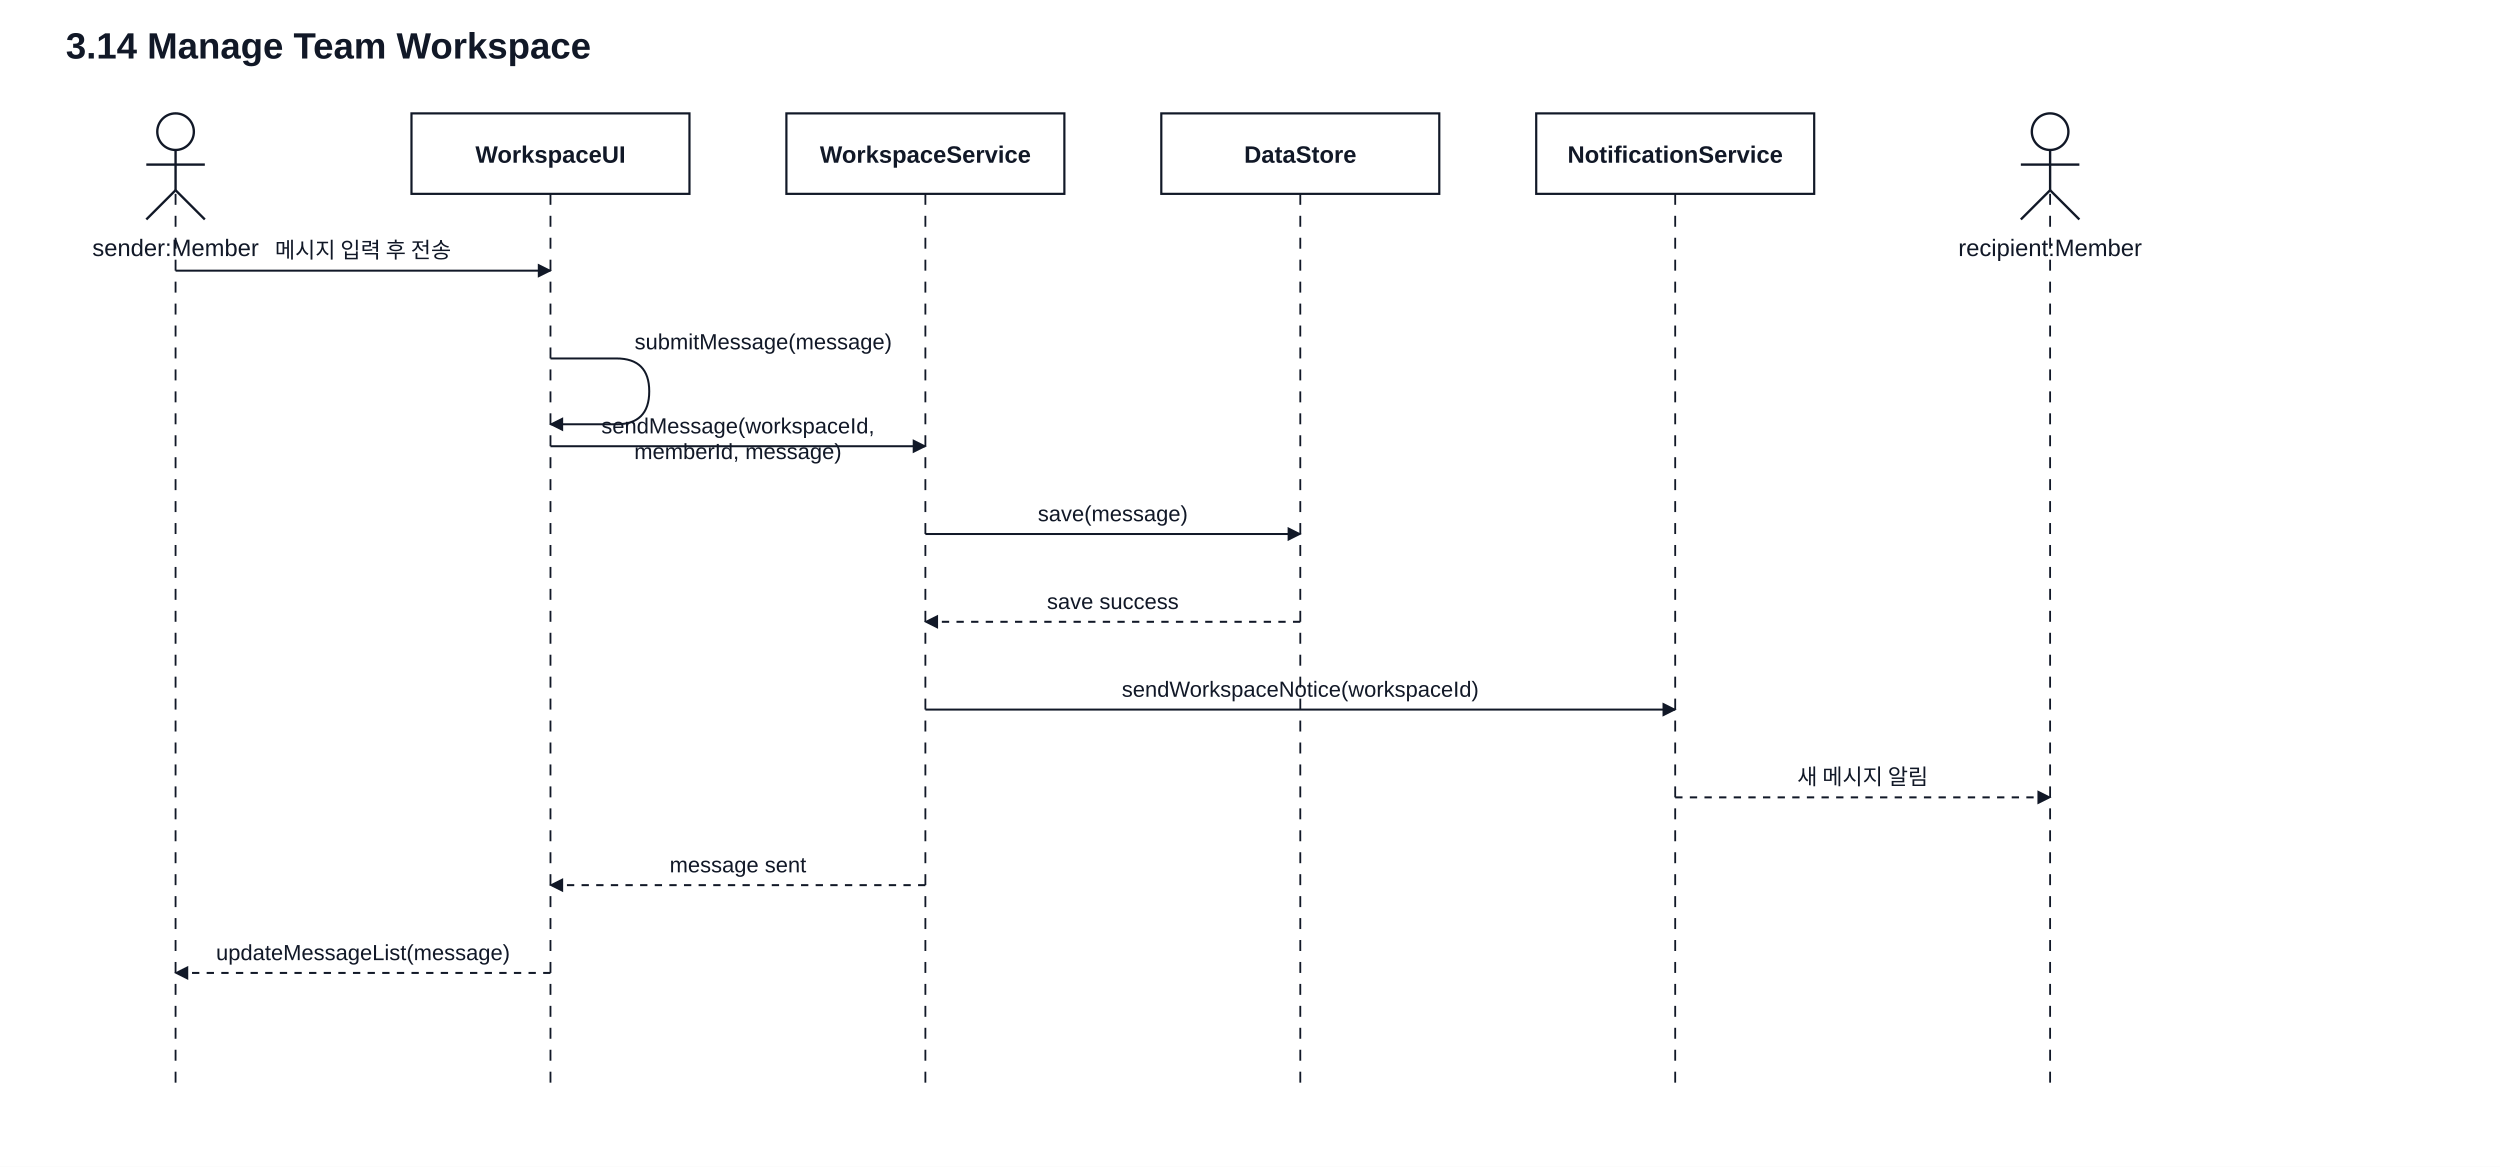
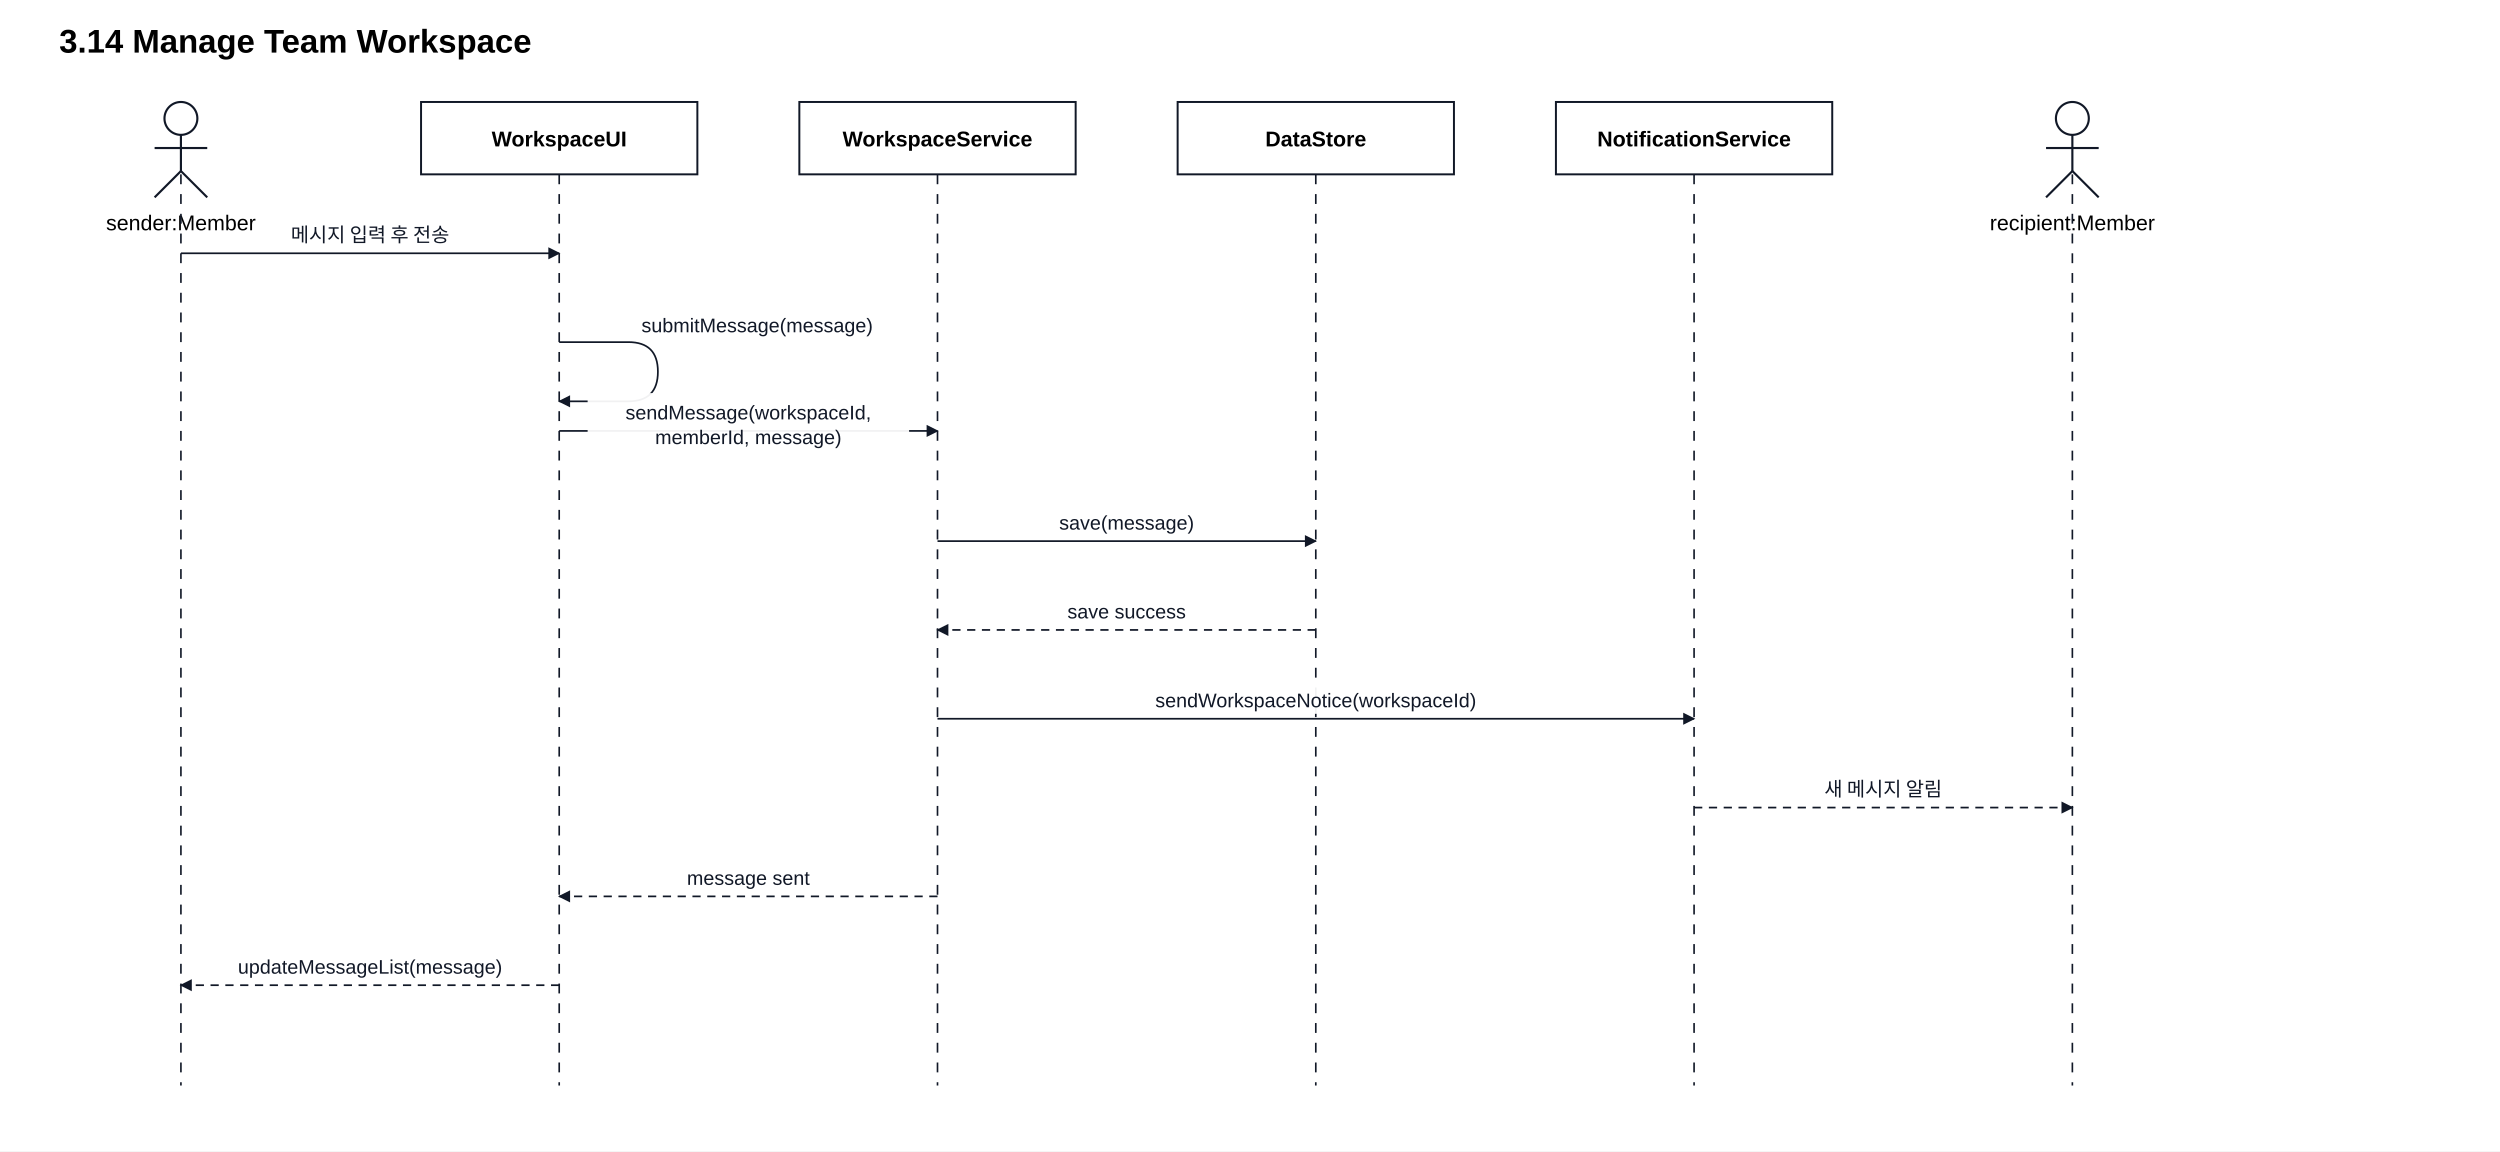
- <svg xmlns="http://www.w3.org/2000/svg" width="1367" height="638" viewBox="0 0 1367 638">
+ <svg xmlns="http://www.w3.org/2000/svg" width="1520" height="700" viewBox="0 0 1520 700">
  <defs>
    <marker id="arrow" viewBox="0 0 10 10" refX="9" refY="5" markerWidth="7" markerHeight="7" orient="auto">
      <path d="M0 0 L10 5 L0 10 z" fill="#111827" />
    </marker>
+     <marker id="hollowArrow" viewBox="0 0 10 10" refX="9" refY="5" markerWidth="7" markerHeight="7" orient="auto">
+       <path d="M0 0 L10 5 L0 10 z" fill="#fff" stroke="#111827" />
+     </marker>
+     <marker id="diamond" viewBox="0 0 16 10" refX="1" refY="5" markerWidth="11" markerHeight="9" orient="auto">
+       <path d="M1 5 L8 1 L15 5 L8 9 z" fill="#111827" stroke="#111827" />
+     </marker>
  </defs>
  <rect width="100%" height="100%" fill="#ffffff" />
-   <text x="36" y="32" font-family="Arial, sans-serif" font-size="20" font-weight="700" fill="#111827">3.14 Manage Team Workspace</text>
-   <circle cx="96" cy="72" r="10" fill="#fff" stroke="#111827" stroke-width="1.3" />
-   <line x1="96" y1="82" x2="96" y2="104" stroke="#111827" stroke-width="1.3" />
-   <line x1="80" y1="90" x2="112" y2="90" stroke="#111827" stroke-width="1.3" />
-   <line x1="96" y1="104" x2="80" y2="120" stroke="#111827" stroke-width="1.3" />
-   <line x1="96" y1="104" x2="112" y2="120" stroke="#111827" stroke-width="1.3" />
-   <text x="96" y="140" text-anchor="middle" font-family="Arial, sans-serif" font-size="13" fill="#111827">sender:Member</text>
-   <line x1="96" y1="106" x2="96" y2="594" stroke="#111827" stroke-width="1" stroke-dasharray="6 6" />
-   <rect x="225" y="62" width="152" height="44" fill="#fff" stroke="#111827" stroke-width="1.2" />
-   <text x="301" y="89" text-anchor="middle" font-family="Arial, sans-serif" font-size="13" font-weight="700" fill="#111827">WorkspaceUI</text>
-   <line x1="301" y1="106" x2="301" y2="594" stroke="#111827" stroke-width="1" stroke-dasharray="6 6" />
-   <rect x="430" y="62" width="152" height="44" fill="#fff" stroke="#111827" stroke-width="1.2" />
-   <text x="506" y="89" text-anchor="middle" font-family="Arial, sans-serif" font-size="13" font-weight="700" fill="#111827">WorkspaceService</text>
-   <line x1="506" y1="106" x2="506" y2="594" stroke="#111827" stroke-width="1" stroke-dasharray="6 6" />
-   <rect x="635" y="62" width="152" height="44" fill="#fff" stroke="#111827" stroke-width="1.2" />
-   <text x="711" y="89" text-anchor="middle" font-family="Arial, sans-serif" font-size="13" font-weight="700" fill="#111827">DataStore</text>
-   <line x1="711" y1="106" x2="711" y2="594" stroke="#111827" stroke-width="1" stroke-dasharray="6 6" />
-   <rect x="840" y="62" width="152" height="44" fill="#fff" stroke="#111827" stroke-width="1.2" />
-   <text x="916" y="89" text-anchor="middle" font-family="Arial, sans-serif" font-size="13" font-weight="700" fill="#111827">NotificationService</text>
-   <line x1="916" y1="106" x2="916" y2="594" stroke="#111827" stroke-width="1" stroke-dasharray="6 6" />
-   <circle cx="1121" cy="72" r="10" fill="#fff" stroke="#111827" stroke-width="1.3" />
-   <line x1="1121" y1="82" x2="1121" y2="104" stroke="#111827" stroke-width="1.3" />
-   <line x1="1105" y1="90" x2="1137" y2="90" stroke="#111827" stroke-width="1.3" />
-   <line x1="1121" y1="104" x2="1105" y2="120" stroke="#111827" stroke-width="1.3" />
-   <line x1="1121" y1="104" x2="1137" y2="120" stroke="#111827" stroke-width="1.3" />
-   <text x="1121" y="140" text-anchor="middle" font-family="Arial, sans-serif" font-size="13" fill="#111827">recipient:Member</text>
-   <line x1="1121" y1="106" x2="1121" y2="594" stroke="#111827" stroke-width="1" stroke-dasharray="6 6" />
-   <line x1="96" y1="148" x2="301" y2="148" stroke="#111827" stroke-width="1.1" marker-end="url(#arrow)" />
-   <text x="198.5" y="141" text-anchor="middle" font-family="Arial, sans-serif" font-size="12" fill="#111827">메시지 입력 후 전송</text>
-   <path d="M301 196 h36 q18 0 18 18 q0 18 -18 18 h-36" fill="none" stroke="#111827" stroke-width="1.1" marker-end="url(#arrow)" />
-   <text x="347" y="191" font-family="Arial, sans-serif" font-size="12" fill="#111827">submitMessage(message)</text>
-   <line x1="301" y1="244" x2="506" y2="244" stroke="#111827" stroke-width="1.1" marker-end="url(#arrow)" />
-   <text x="403.5" y="237" text-anchor="middle" font-family="Arial, sans-serif" font-size="12" fill="#111827">sendMessage(workspaceId,</text>
-   <text x="403.5" y="251" text-anchor="middle" font-family="Arial, sans-serif" font-size="12" fill="#111827">memberId, message)</text>
-   <line x1="506" y1="292" x2="711" y2="292" stroke="#111827" stroke-width="1.1" marker-end="url(#arrow)" />
-   <text x="608.5" y="285" text-anchor="middle" font-family="Arial, sans-serif" font-size="12" fill="#111827">save(message)</text>
-   <line x1="711" y1="340" x2="506" y2="340" stroke="#111827" stroke-width="1.1" marker-end="url(#arrow)" stroke-dasharray="4 4" />
-   <text x="608.5" y="333" text-anchor="middle" font-family="Arial, sans-serif" font-size="12" fill="#111827">save success</text>
-   <line x1="506" y1="388" x2="916" y2="388" stroke="#111827" stroke-width="1.1" marker-end="url(#arrow)" />
-   <text x="711" y="381" text-anchor="middle" font-family="Arial, sans-serif" font-size="12" fill="#111827">sendWorkspaceNotice(workspaceId)</text>
-   <line x1="916" y1="436" x2="1121" y2="436" stroke="#111827" stroke-width="1.1" marker-end="url(#arrow)" stroke-dasharray="4 4" />
-   <text x="1018.5" y="429" text-anchor="middle" font-family="Arial, sans-serif" font-size="12" fill="#111827">새 메시지 알림</text>
-   <line x1="506" y1="484" x2="301" y2="484" stroke="#111827" stroke-width="1.1" marker-end="url(#arrow)" stroke-dasharray="4 4" />
-   <text x="403.5" y="477" text-anchor="middle" font-family="Arial, sans-serif" font-size="12" fill="#111827">message sent</text>
-   <line x1="301" y1="532" x2="96" y2="532" stroke="#111827" stroke-width="1.1" marker-end="url(#arrow)" stroke-dasharray="4 4" />
-   <text x="198.5" y="525" text-anchor="middle" font-family="Arial, sans-serif" font-size="12" fill="#111827">updateMessageList(message)</text>
+   <text x="36" y="32" font-family="Arial, sans-serif" font-size="20" font-weight="700">3.14 Manage Team Workspace</text>
+   <circle cx="110" cy="72" r="10" fill="#fff" stroke="#111827" stroke-width="1.3" />
+   <line x1="110" y1="82" x2="110" y2="104" stroke="#111827" stroke-width="1.3" />
+   <line x1="94" y1="90" x2="126" y2="90" stroke="#111827" stroke-width="1.3" />
+   <line x1="110" y1="104" x2="94" y2="120" stroke="#111827" stroke-width="1.3" />
+   <line x1="110" y1="104" x2="126" y2="120" stroke="#111827" stroke-width="1.3" />
+   <text x="110" y="140" text-anchor="middle" font-family="Arial, sans-serif" font-size="13">sender:Member</text>
+   <line x1="110" y1="106" x2="110" y2="660" stroke="#111827" stroke-width="1" stroke-dasharray="6 6" />
+   <rect x="256" y="62" width="168" height="44" fill="#fff" stroke="#111827" stroke-width="1.2" />
+   <text x="340" y="89" text-anchor="middle" font-family="Arial, sans-serif" font-size="13" font-weight="700">WorkspaceUI</text>
+   <line x1="340" y1="106" x2="340" y2="660" stroke="#111827" stroke-width="1" stroke-dasharray="6 6" />
+   <rect x="486" y="62" width="168" height="44" fill="#fff" stroke="#111827" stroke-width="1.2" />
+   <text x="570" y="89" text-anchor="middle" font-family="Arial, sans-serif" font-size="13" font-weight="700">WorkspaceService</text>
+   <line x1="570" y1="106" x2="570" y2="660" stroke="#111827" stroke-width="1" stroke-dasharray="6 6" />
+   <rect x="716" y="62" width="168" height="44" fill="#fff" stroke="#111827" stroke-width="1.2" />
+   <text x="800" y="89" text-anchor="middle" font-family="Arial, sans-serif" font-size="13" font-weight="700">DataStore</text>
+   <line x1="800" y1="106" x2="800" y2="660" stroke="#111827" stroke-width="1" stroke-dasharray="6 6" />
+   <rect x="946" y="62" width="168" height="44" fill="#fff" stroke="#111827" stroke-width="1.2" />
+   <text x="1030" y="89" text-anchor="middle" font-family="Arial, sans-serif" font-size="13" font-weight="700">NotificationService</text>
+   <line x1="1030" y1="106" x2="1030" y2="660" stroke="#111827" stroke-width="1" stroke-dasharray="6 6" />
+   <circle cx="1260" cy="72" r="10" fill="#fff" stroke="#111827" stroke-width="1.3" />
+   <line x1="1260" y1="82" x2="1260" y2="104" stroke="#111827" stroke-width="1.3" />
+   <line x1="1244" y1="90" x2="1276" y2="90" stroke="#111827" stroke-width="1.3" />
+   <line x1="1260" y1="104" x2="1244" y2="120" stroke="#111827" stroke-width="1.3" />
+   <line x1="1260" y1="104" x2="1276" y2="120" stroke="#111827" stroke-width="1.3" />
+   <text x="1260" y="140" text-anchor="middle" font-family="Arial, sans-serif" font-size="13">recipient:Member</text>
+   <line x1="1260" y1="106" x2="1260" y2="660" stroke="#111827" stroke-width="1" stroke-dasharray="6 6" />
+   <line x1="110" y1="154" x2="340" y2="154" stroke="#111827" stroke-width="1.05" marker-end="url(#arrow)" />
+   <rect x="176.42" y="131" width="97.16" height="20" fill="#fff" opacity="0.94" />
+   <text x="225" y="147" text-anchor="middle" font-family="Arial, sans-serif" font-size="12" font-weight="400" fill="#111827">메시지 입력 후 전송</text>
+   <path d="M340 208 h42 q18 0 18 18 q0 18 -18 18 h-42" fill="none" stroke="#111827" stroke-width="1.05" marker-end="url(#arrow)" />
+   <rect x="387" y="186" width="180.32" height="20" fill="#fff" opacity="0.94" />
+   <text x="390" y="202" text-anchor="start" font-family="Arial, sans-serif" font-size="12" font-weight="400" fill="#111827">submitMessage(message)</text>
+   <line x1="340" y1="262" x2="570" y2="262" stroke="#111827" stroke-width="1.05" marker-end="url(#arrow)" />
+   <rect x="357.28" y="239" width="195.44" height="35" fill="#fff" opacity="0.94" />
+   <text x="455" y="255" text-anchor="middle" font-family="Arial, sans-serif" font-size="12" font-weight="400" fill="#111827">sendMessage(workspaceId,</text>
+   <text x="455" y="270" text-anchor="middle" font-family="Arial, sans-serif" font-size="12" font-weight="400" fill="#111827">memberId, message)</text>
+   <line x1="570" y1="329" x2="800" y2="329" stroke="#111827" stroke-width="1.05" marker-end="url(#arrow)" />
+   <rect x="628.86" y="306" width="112.28" height="20" fill="#fff" opacity="0.94" />
+   <text x="685" y="322" text-anchor="middle" font-family="Arial, sans-serif" font-size="12" font-weight="400" fill="#111827">save(message)</text>
+   <line x1="800" y1="383" x2="570" y2="383" stroke="#111827" stroke-width="1.05" marker-end="url(#arrow)" stroke-dasharray="5 4" />
+   <rect x="632.64" y="360" width="104.72" height="20" fill="#fff" opacity="0.94" />
+   <text x="685" y="376" text-anchor="middle" font-family="Arial, sans-serif" font-size="12" font-weight="400" fill="#111827">save success</text>
+   <line x1="570" y1="437" x2="1030" y2="437" stroke="#111827" stroke-width="1.05" marker-end="url(#arrow)" />
+   <rect x="672.04" y="414" width="255.92" height="20" fill="#fff" opacity="0.94" />
+   <text x="800" y="430" text-anchor="middle" font-family="Arial, sans-serif" font-size="12" font-weight="400" fill="#111827">sendWorkspaceNotice(workspaceId)</text>
+   <line x1="1030" y1="491" x2="1260" y2="491" stroke="#111827" stroke-width="1.05" marker-end="url(#arrow)" stroke-dasharray="5 4" />
+   <rect x="1107.76" y="468" width="74.48" height="20" fill="#fff" opacity="0.94" />
+   <text x="1145" y="484" text-anchor="middle" font-family="Arial, sans-serif" font-size="12" font-weight="400" fill="#111827">새 메시지 알림</text>
+   <line x1="570" y1="545" x2="340" y2="545" stroke="#111827" stroke-width="1.05" marker-end="url(#arrow)" stroke-dasharray="5 4" />
+   <rect x="402.64" y="522" width="104.72" height="20" fill="#fff" opacity="0.94" />
+   <text x="455" y="538" text-anchor="middle" font-family="Arial, sans-serif" font-size="12" font-weight="400" fill="#111827">message sent</text>
+   <line x1="340" y1="599" x2="110" y2="599" stroke="#111827" stroke-width="1.05" marker-end="url(#arrow)" stroke-dasharray="5 4" />
+   <rect x="119.72" y="576" width="210.56" height="20" fill="#fff" opacity="0.94" />
+   <text x="225" y="592" text-anchor="middle" font-family="Arial, sans-serif" font-size="12" font-weight="400" fill="#111827">updateMessageList(message)</text>
</svg>
